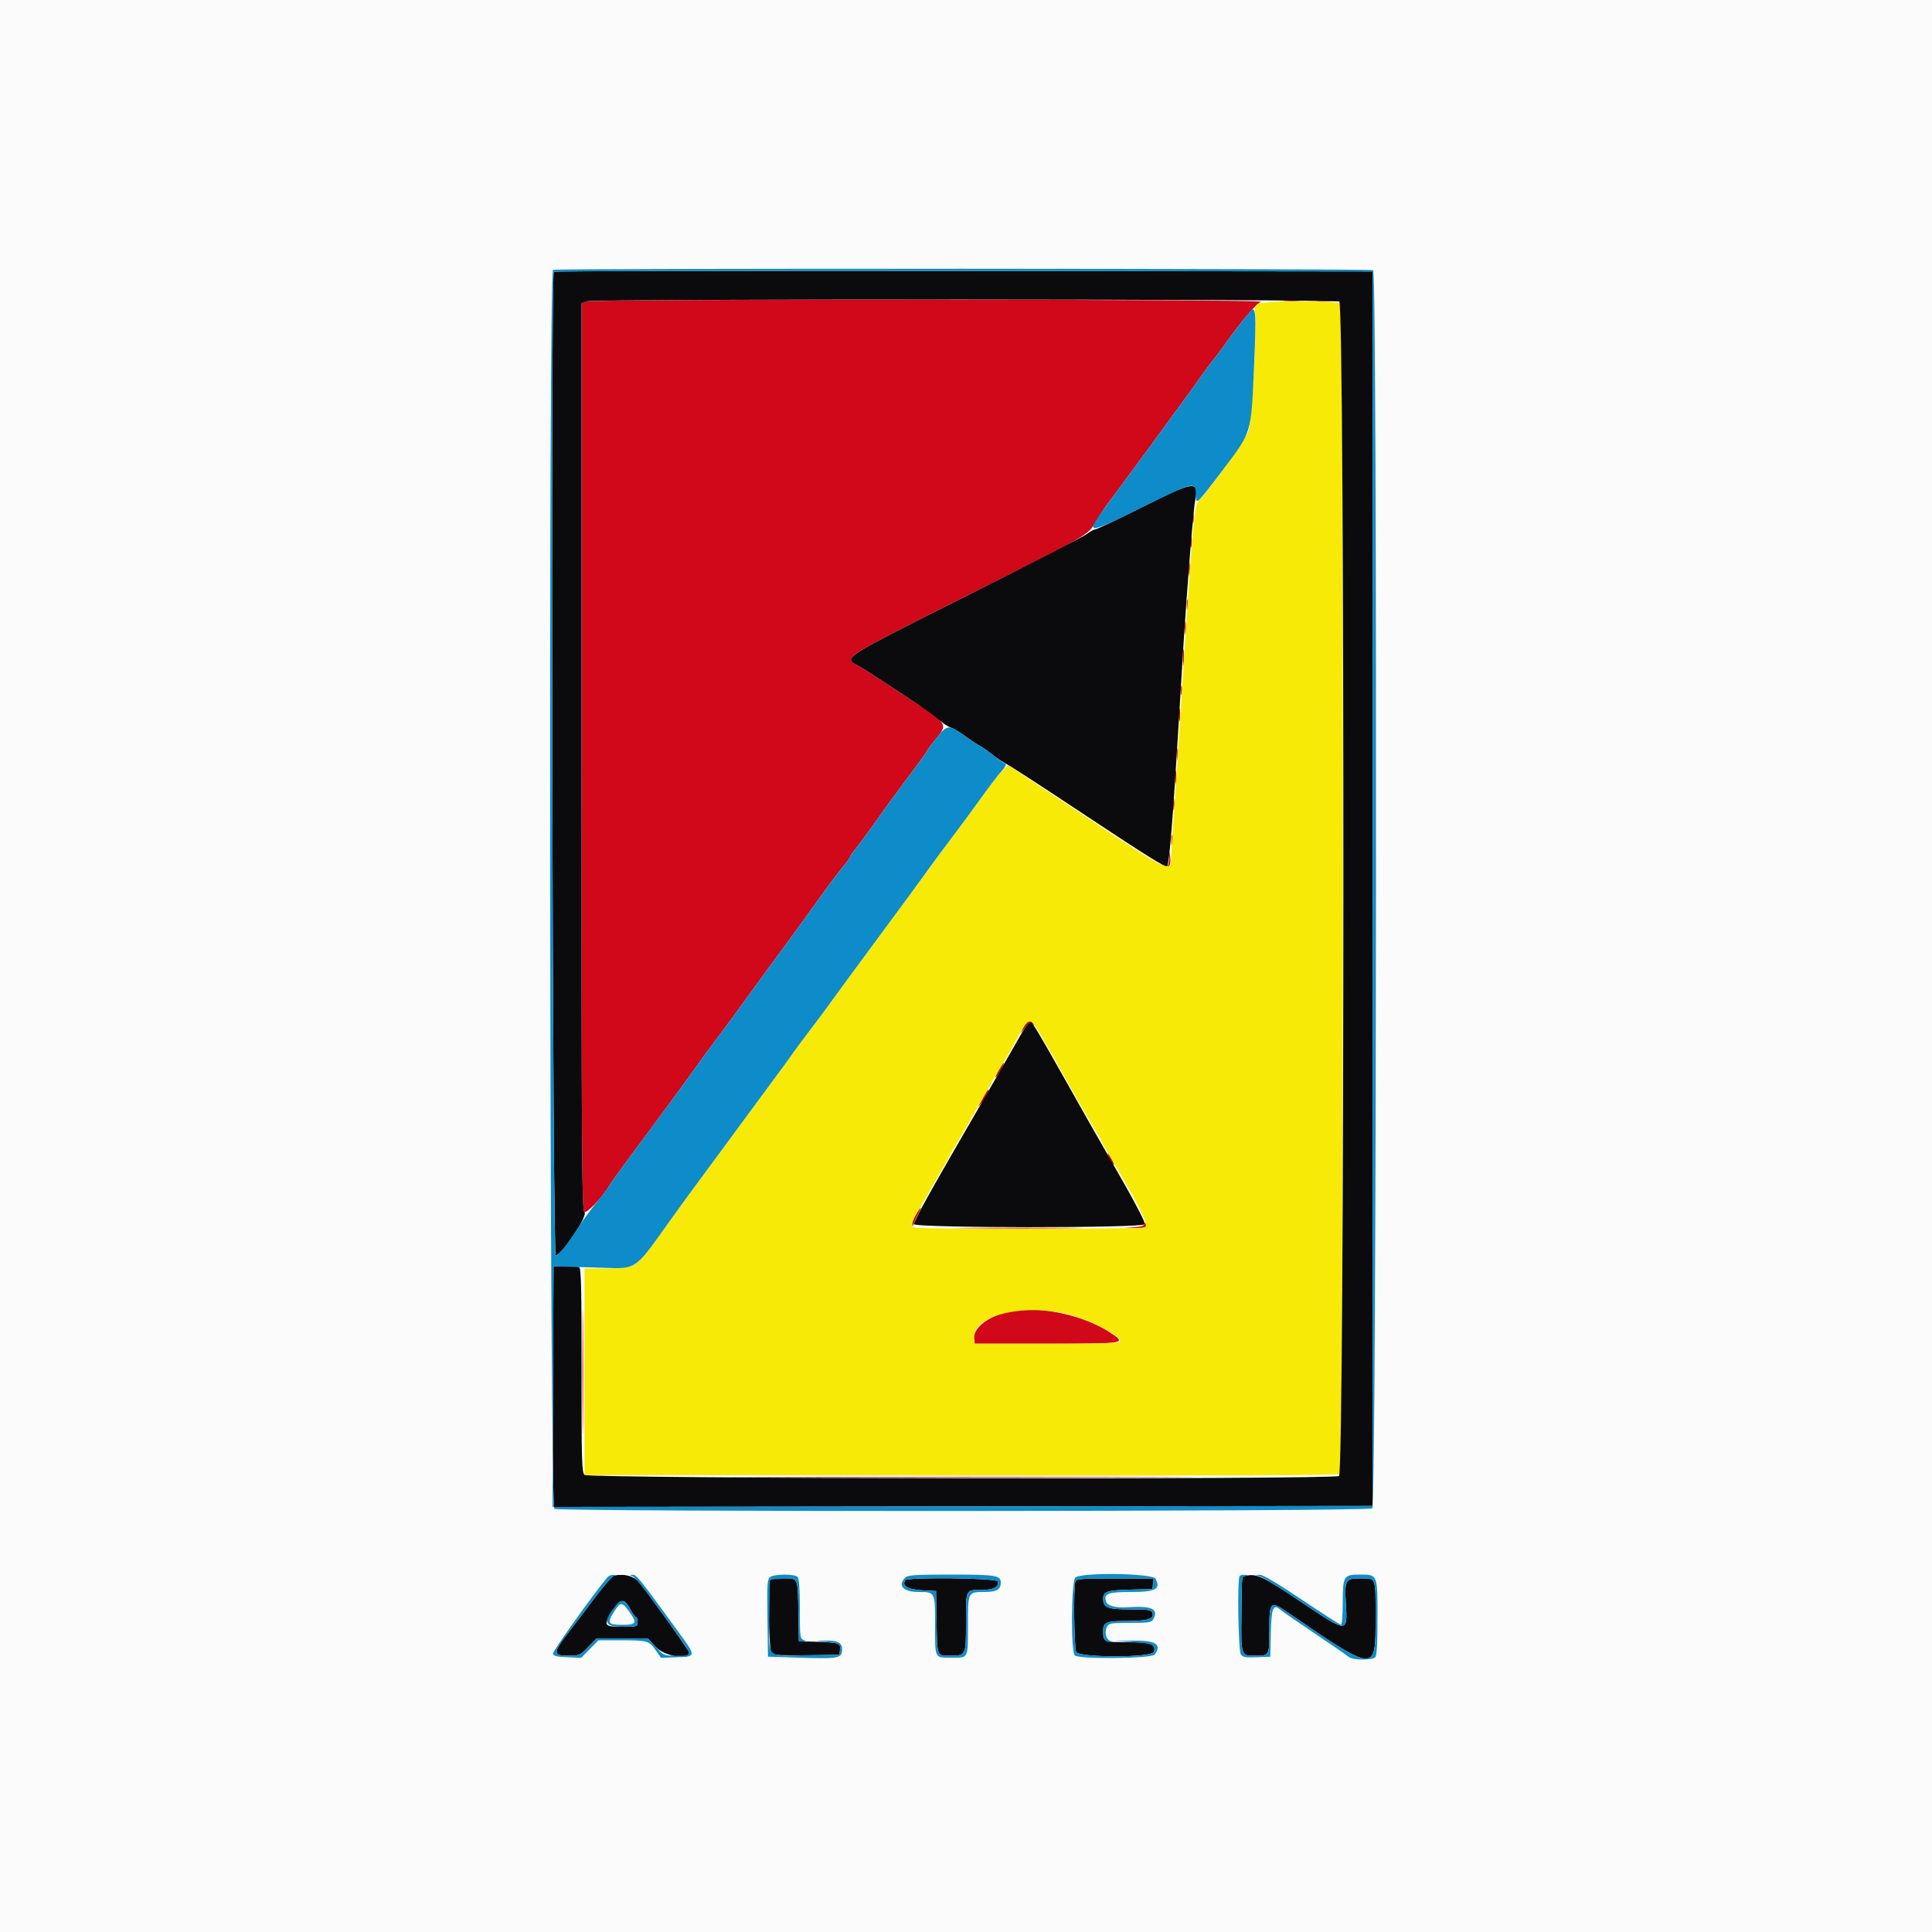
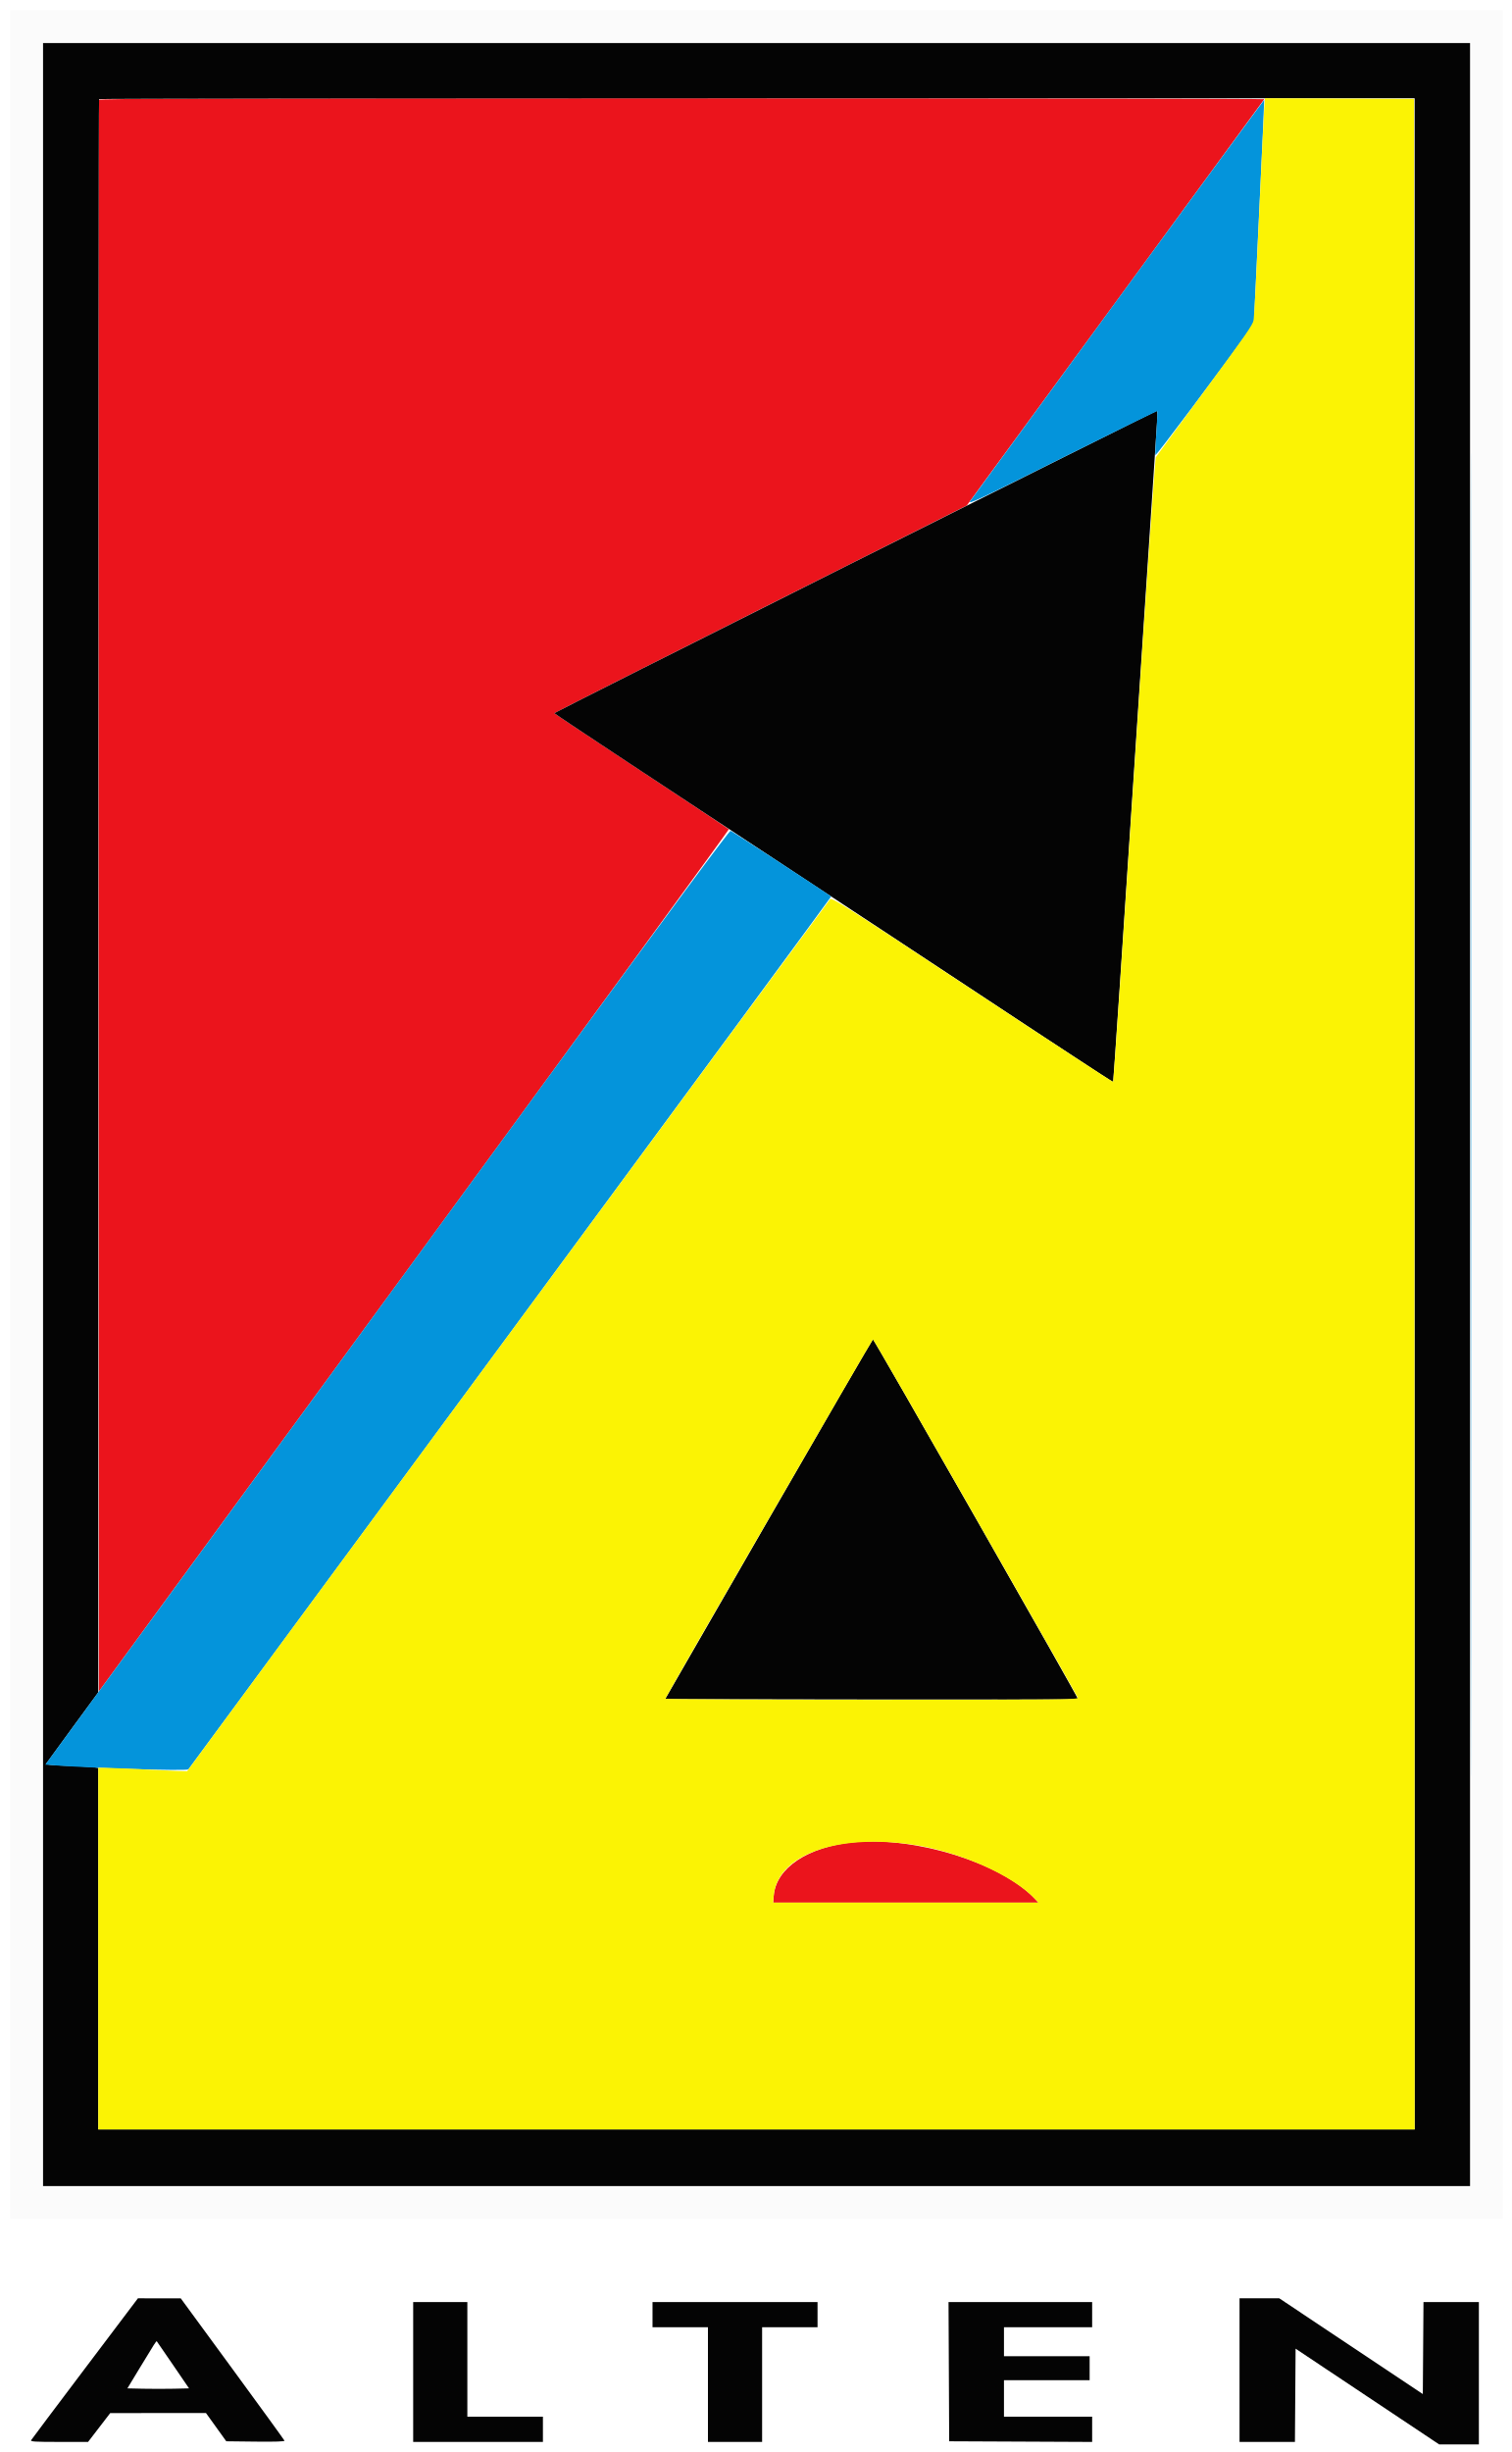
- <svg xmlns="http://www.w3.org/2000/svg" id="svg" version="1.1" width="400" height="400" viewBox="0, 0, 400,400">
+ <svg xmlns="http://www.w3.org/2000/svg" id="svg" version="1.1" width="400" height="648.667" viewBox="0, 0, 400,648.667">
  <g id="svgg">
-     <path id="path0" d="M121.300 62.411 L 120.400 62.774 120.400 156.744 C 120.400 239.256,120.472 250.742,120.991 250.941 C 121.614 251.180,124.610 248.004,126.162 245.459 C 126.623 244.703,128.980 241.432,131.400 238.190 C 137.138 230.503,141.275 224.868,144.000 221.030 C 145.210 219.326,147.010 216.873,148.000 215.579 C 148.990 214.286,151.015 211.556,152.501 209.514 C 153.986 207.471,156.596 203.882,158.301 201.538 C 160.005 199.194,162.300 196.063,163.400 194.581 C 164.500 193.098,166.210 190.755,167.200 189.373 C 171.729 183.052,173.043 181.275,174.470 179.544 C 175.312 178.524,176.000 177.558,176.000 177.397 C 176.000 177.237,176.495 176.511,177.100 175.785 C 177.705 175.058,179.100 173.185,180.200 171.621 C 182.039 169.006,185.367 164.431,187.198 162.000 C 190.363 157.797,192.000 155.533,192.000 155.355 C 192.000 155.240,192.810 154.152,193.800 152.936 C 196.288 149.882,196.335 149.950,188.120 144.566 C 185.524 142.865,182.339 140.772,181.042 139.917 C 179.745 139.061,178.170 138.095,177.542 137.770 C 174.521 136.208,174.391 136.291,200.100 123.391 C 226.262 110.264,225.143 110.911,227.013 107.806 C 227.747 106.587,228.730 105.096,229.196 104.495 C 229.662 103.893,230.528 102.728,231.121 101.906 C 231.715 101.085,232.976 99.375,233.925 98.106 C 236.459 94.717,240.067 89.803,241.118 88.307 C 241.623 87.588,243.243 85.371,244.718 83.380 C 246.193 81.390,248.018 78.870,248.773 77.780 C 249.529 76.691,250.609 75.237,251.173 74.548 C 251.738 73.860,253.010 72.160,254.000 70.770 C 257.152 66.345,259.874 63.139,261.048 62.469 C 262.007 61.921,122.655 61.864,121.300 62.411 M265.911 62.293 C 266.851 62.378,268.291 62.377,269.111 62.291 C 269.930 62.205,269.160 62.136,267.400 62.137 C 265.640 62.139,264.970 62.209,265.911 62.293 M272.691 62.289 C 273.401 62.377,274.661 62.379,275.491 62.292 C 276.321 62.205,275.740 62.133,274.200 62.131 C 272.660 62.129,271.981 62.200,272.691 62.289 M246.909 107.200 C 246.909 108.190,246.987 108.595,247.082 108.100 C 247.178 107.605,247.178 106.795,247.082 106.300 C 246.987 105.805,246.909 106.210,246.909 107.200 M246.514 112.200 C 246.517 113.300,246.595 113.703,246.687 113.095 C 246.779 112.486,246.777 111.586,246.682 111.095 C 246.587 110.603,246.511 111.100,246.514 112.200 M246.124 117.800 C 246.126 119.120,246.201 119.612,246.290 118.893 C 246.379 118.174,246.377 117.094,246.286 116.493 C 246.195 115.892,246.122 116.480,246.124 117.800 M245.709 125.200 C 245.709 126.190,245.787 126.595,245.882 126.100 C 245.978 125.605,245.978 124.795,245.882 124.300 C 245.787 123.805,245.709 124.210,245.709 125.200 M245.320 130.000 C 245.320 131.210,245.395 131.705,245.487 131.100 C 245.578 130.495,245.578 129.505,245.487 128.900 C 245.395 128.295,245.320 128.790,245.320 130.000 M244.931 136.200 C 244.933 137.740,245.005 138.321,245.092 137.491 C 245.179 136.661,245.177 135.401,245.089 134.691 C 245.000 133.981,244.929 134.660,244.931 136.200 M244.501 143.000 C 244.505 143.880,244.587 144.193,244.683 143.695 C 244.779 143.198,244.775 142.478,244.675 142.095 C 244.575 141.713,244.496 142.120,244.501 143.000 M244.120 148.000 C 244.120 149.210,244.195 149.705,244.287 149.100 C 244.378 148.495,244.378 147.505,244.287 146.900 C 244.195 146.295,244.120 146.790,244.120 148.000 M243.714 156.200 C 243.717 157.300,243.795 157.703,243.887 157.095 C 243.979 156.486,243.977 155.586,243.882 155.095 C 243.787 154.603,243.711 155.100,243.714 156.200 M243.324 161.000 C 243.326 162.320,243.401 162.812,243.490 162.093 C 243.579 161.374,243.577 160.294,243.486 159.693 C 243.395 159.092,243.322 159.680,243.324 161.000 M242.914 166.600 C 242.917 167.700,242.995 168.103,243.087 167.495 C 243.179 166.886,243.177 165.986,243.082 165.495 C 242.987 165.003,242.911 165.500,242.914 166.600 M242.509 174.000 C 242.509 174.990,242.587 175.395,242.682 174.900 C 242.778 174.405,242.778 173.595,242.682 173.100 C 242.587 172.605,242.509 173.010,242.509 174.000 M242.064 177.633 C 241.985 179.406,241.728 179.684,240.647 179.164 C 239.821 178.766,239.819 178.771,240.582 179.382 C 241.686 180.266,242.516 179.381,242.294 177.556 L 242.128 176.200 242.064 177.633 M212.892 211.468 C 212.612 211.580,212.108 212.241,211.772 212.936 C 211.234 214.050,211.233 214.105,211.767 213.400 C 213.156 211.566,213.224 211.524,213.935 212.080 C 214.530 212.545,214.542 212.526,214.051 211.900 C 213.749 211.515,213.479 211.214,213.451 211.232 C 213.423 211.249,213.171 211.355,212.892 211.468 M206.823 221.450 C 206.353 222.248,206.033 222.966,206.113 223.046 C 206.192 223.126,206.661 222.473,207.154 221.596 C 208.275 219.602,207.988 219.477,206.823 221.450 M203.952 226.500 C 203.690 226.995,203.215 227.850,202.896 228.400 C 202.339 229.359,202.343 229.367,202.988 228.600 C 203.786 227.652,204.905 225.600,204.624 225.600 C 204.516 225.600,204.214 226.005,203.952 226.500 M229.800 240.000 C 230.141 240.660,230.511 241.200,230.621 241.200 C 230.731 241.200,230.541 240.660,230.200 240.000 C 229.859 239.340,229.489 238.800,229.379 238.800 C 229.269 238.800,229.459 239.340,229.800 240.000 M189.640 251.423 C 189.178 252.205,188.818 253.150,188.840 253.523 C 188.871 254.059,188.934 254.034,189.141 253.400 C 189.285 252.960,189.722 252.015,190.112 251.300 C 191.070 249.543,190.691 249.641,189.640 251.423 M237.094 253.299 C 236.915 253.765,236.225 254.000,234.721 254.104 L 232.600 254.252 234.600 254.320 C 236.776 254.394,237.797 253.991,237.522 253.166 C 237.394 252.782,237.279 252.817,237.094 253.299 M200.100 254.300 C 205.985 254.362,215.615 254.362,221.500 254.300 C 227.385 254.237,222.570 254.186,210.800 254.186 C 199.030 254.186,194.215 254.237,200.100 254.300 M120.586 284.000 C 120.586 295.550,120.637 300.275,120.700 294.500 C 120.762 288.725,120.762 279.275,120.700 273.500 C 120.637 267.725,120.586 272.450,120.586 284.000 M207.766 271.795 C 203.972 272.993,201.453 275.211,201.679 277.156 L 201.800 278.200 216.767 278.200 C 233.283 278.200,233.324 278.193,229.850 275.885 C 223.884 271.924,213.467 269.995,207.766 271.795 M160.300 305.900 C 181.695 305.957,216.705 305.957,238.100 305.900 C 259.495 305.843,241.990 305.796,199.200 305.796 C 156.410 305.796,138.905 305.843,160.300 305.900 " stroke="none" fill="#d1081a" fill-rule="evenodd" />
-     <path id="path1" d="M260.254 63.003 C 259.841 63.416,259.722 64.044,259.878 65.001 C 260.282 67.493,259.168 87.231,258.512 89.200 C 257.984 90.785,249.427 102.765,248.346 103.433 C 247.272 104.097,246.996 107.126,244.604 144.600 C 244.073 152.921,243.442 162.486,242.552 175.685 C 242.182 181.178,244.731 182.268,220.651 166.323 L 208.701 158.411 207.739 159.306 C 207.209 159.797,205.936 161.370,204.910 162.800 C 203.884 164.230,200.772 168.460,197.994 172.200 C 195.217 175.940,192.057 180.220,190.972 181.711 C 188.655 184.895,188.321 185.349,184.431 190.600 C 182.801 192.800,180.677 195.680,179.711 197.000 C 178.744 198.320,176.623 201.200,174.997 203.400 C 173.370 205.600,171.626 207.988,171.120 208.707 C 170.614 209.426,169.067 211.496,167.683 213.307 C 166.298 215.118,164.729 217.230,164.195 218.000 C 163.262 219.346,162.532 220.343,156.090 229.061 C 154.489 231.228,151.195 235.700,148.769 239.000 C 146.343 242.300,144.018 245.450,143.602 246.000 C 143.185 246.550,142.390 247.630,141.834 248.400 C 139.323 251.878,138.747 252.679,137.901 253.867 C 131.607 262.715,131.769 262.600,125.600 262.600 L 121.000 262.600 121.000 284.000 L 121.000 305.400 198.958 305.501 C 256.248 305.575,277.059 305.483,277.458 305.152 C 278.213 304.525,278.275 63.635,277.520 62.880 C 276.740 62.100,261.045 62.212,260.254 63.003 M215.821 214.885 C 216.892 216.708,218.111 218.830,218.530 219.600 C 220.618 223.439,225.097 231.283,226.461 233.490 C 227.308 234.860,228.000 236.072,228.000 236.184 C 228.000 236.296,228.512 237.246,229.138 238.294 C 235.997 249.785,237.977 253.770,237.011 254.140 C 236.200 254.452,190.260 254.475,189.451 254.164 C 188.472 253.789,188.644 253.068,190.400 250.200 C 191.280 248.762,192.000 247.514,192.000 247.426 C 192.000 247.337,193.080 245.436,194.400 243.200 C 195.720 240.964,196.800 239.056,196.800 238.959 C 196.800 238.863,197.221 238.113,197.736 237.292 C 198.251 236.471,199.126 234.990,199.680 234.000 C 200.233 233.010,201.730 230.400,203.005 228.200 C 204.280 226.000,205.771 223.390,206.319 222.400 C 206.866 221.410,207.619 220.150,207.992 219.600 C 208.365 219.050,209.444 217.160,210.390 215.400 C 213.139 210.285,213.121 210.287,215.821 214.885 M219.693 271.792 C 224.572 272.726,232.296 276.511,231.879 277.764 C 231.777 278.068,227.202 278.200,216.767 278.200 L 201.800 278.200 201.679 277.156 C 201.170 272.768,210.411 270.016,219.693 271.792 " stroke="none" fill="#f8ea07" fill-rule="evenodd" />
-     <path id="path2" d="M114.668 56.266 C 113.978 56.956,114.375 260.063,115.067 259.929 C 116.479 259.655,121.832 251.565,121.004 250.956 C 120.468 250.562,120.400 239.888,120.400 156.646 L 120.400 62.780 121.452 62.380 C 122.862 61.844,276.280 61.908,277.284 62.445 C 278.452 63.070,278.395 304.960,277.226 305.586 C 275.779 306.360,121.799 306.142,121.022 305.365 C 120.457 304.800,120.389 302.395,120.407 283.688 C 120.423 266.948,120.323 262.590,119.914 262.368 C 119.631 262.215,118.320 262.114,117.000 262.145 L 114.600 262.200 114.497 287.101 L 114.394 312.002 199.297 311.901 L 284.200 311.800 284.200 184.000 L 284.200 56.200 199.568 56.099 C 153.020 56.044,114.815 56.119,114.668 56.266 M236.400 105.027 C 231.450 107.516,227.147 109.563,226.838 109.576 C 226.529 109.589,225.710 110.031,225.020 110.558 C 224.329 111.085,213.107 116.863,200.082 123.399 C 174.393 136.290,174.522 136.208,177.542 137.770 C 178.170 138.095,179.745 139.061,181.042 139.917 C 182.339 140.772,185.543 142.877,188.163 144.595 C 190.783 146.312,193.573 148.296,194.363 149.005 C 195.153 149.714,196.247 150.433,196.794 150.604 C 197.341 150.774,198.691 151.579,199.794 152.392 C 200.897 153.205,202.250 154.103,202.800 154.388 C 203.350 154.673,204.520 155.485,205.400 156.194 C 206.280 156.902,207.630 157.802,208.400 158.194 C 209.170 158.585,215.380 162.607,222.200 167.131 C 238.003 177.614,241.291 179.671,241.650 179.300 C 242.091 178.845,242.834 169.661,244.019 150.000 C 244.976 134.129,245.202 130.544,245.598 125.000 C 246.328 114.762,247.164 105.059,247.433 103.705 C 248.291 99.375,247.441 99.477,236.400 105.027 M212.979 211.906 C 212.556 212.201,211.607 213.689,210.030 216.528 C 209.564 217.369,207.807 220.429,206.126 223.328 C 197.442 238.310,195.622 241.473,192.544 246.936 C 190.705 250.202,189.200 253.127,189.200 253.436 C 189.200 254.264,236.716 254.284,237.034 253.457 C 237.148 253.158,235.194 249.333,232.690 244.957 C 226.702 234.492,224.438 230.502,218.421 219.813 C 215.531 214.680,213.679 211.594,213.495 211.606 C 213.443 211.609,213.210 211.744,212.979 211.906 M127.107 326.254 C 126.726 326.365,125.111 328.198,123.518 330.328 C 121.926 332.458,119.403 335.772,117.911 337.694 C 114.420 342.194,114.385 342.800,117.615 342.800 C 119.951 342.800,120.087 342.741,121.779 341.000 L 123.529 339.200 128.828 339.200 L 134.127 339.200 135.780 341.000 C 137.493 342.866,142.828 343.856,142.787 342.300 C 142.775 341.869,135.425 331.538,132.356 327.640 C 131.305 326.304,129.012 325.699,127.107 326.254 M257.900 326.276 C 257.036 326.502,257.126 325.690,257.020 334.200 C 256.915 342.686,256.949 342.800,259.581 342.800 C 262.876 342.800,262.800 342.922,262.800 337.606 C 262.800 331.564,262.983 331.369,266.447 333.734 C 285.061 346.445,284.800 346.430,284.800 334.829 C 284.800 326.292,285.016 326.800,281.381 326.800 C 278.606 326.800,278.358 327.248,278.632 331.772 C 279.020 338.173,279.088 338.173,269.559 331.783 C 261.465 326.355,260.086 325.704,257.900 326.276 M159.467 327.067 C 158.901 327.632,159.168 341.875,159.753 342.361 C 160.133 342.676,162.416 342.785,167.053 342.710 L 173.800 342.600 173.925 341.514 C 174.078 340.192,173.602 340.042,168.800 339.900 L 165.400 339.800 165.303 334.200 C 165.168 326.433,165.319 326.800,162.259 326.800 C 160.870 326.800,159.613 326.920,159.467 327.067 M187.422 327.164 C 186.636 328.437,187.986 329.126,191.600 329.296 L 193.800 329.400 193.897 335.200 C 194.030 343.125,193.909 342.800,196.728 342.800 C 199.976 342.800,200.000 342.751,200.000 336.153 C 200.000 328.932,199.884 329.200,203.014 329.200 C 205.674 329.200,206.978 328.530,206.540 327.388 C 206.279 326.707,187.839 326.490,187.422 327.164 M222.643 327.433 C 222.225 328.523,222.373 341.203,222.814 342.026 C 223.470 343.252,238.597 343.220,238.918 341.993 C 239.338 340.384,238.277 340.000,233.414 340.000 C 228.506 340.000,228.400 339.950,228.400 337.647 C 228.400 335.852,229.015 335.600,233.404 335.600 C 237.717 335.600,239.064 335.155,238.579 333.889 C 238.351 333.296,237.714 333.200,233.986 333.200 C 229.300 333.200,228.400 332.849,228.400 331.020 C 228.400 329.510,229.215 329.233,234.024 329.114 L 238.600 329.000 238.727 327.900 L 238.853 326.800 230.869 326.800 C 223.958 326.800,222.853 326.885,222.643 327.433 M130.613 333.372 C 131.036 334.158,131.521 334.800,131.691 334.800 C 131.861 334.800,132.000 335.250,132.000 335.800 C 132.000 336.783,131.947 336.800,128.800 336.800 C 125.162 336.800,124.961 336.563,126.466 334.047 C 128.406 330.805,129.164 330.682,130.613 333.372 " stroke="none" fill="#0b0b0d" fill-rule="evenodd" />
-     <path id="path3" d="M0.000 200.000 L 0.000 400.000 200.000 400.000 L 400.000 400.000 400.000 200.000 L 400.000 0.000 200.000 0.000 L 0.000 0.000 0.000 200.000 M284.302 55.931 C 285.197 56.499,285.020 311.639,284.125 312.300 C 283.235 312.957,115.999 313.042,114.774 312.386 C 113.796 311.863,113.523 56.259,114.500 55.865 C 115.343 55.525,283.766 55.591,284.302 55.931 M269.744 331.331 C 273.894 334.119,277.449 336.400,277.644 336.400 C 277.840 336.400,278.000 334.343,278.000 331.829 C 278.000 326.288,278.178 326.000,281.600 326.000 C 285.234 326.000,285.200 325.915,285.200 334.949 C 285.200 340.397,285.060 342.780,284.720 343.120 C 284.047 343.793,280.013 343.733,279.231 343.039 C 278.884 342.731,275.720 340.549,272.200 338.189 C 268.680 335.830,265.492 333.631,265.115 333.302 C 263.601 331.979,263.232 332.861,263.112 338.083 L 263.000 343.000 260.123 343.117 C 256.280 343.273,256.357 343.469,256.491 333.910 L 256.600 326.200 258.000 325.989 C 260.744 325.576,262.089 326.188,269.744 331.331 M134.794 330.116 C 145.073 344.138,144.587 342.958,140.137 343.116 L 136.874 343.231 135.737 341.640 C 134.338 339.682,134.089 339.612,128.456 339.605 L 123.912 339.600 122.121 341.417 L 120.330 343.234 117.469 343.117 C 115.221 343.025,114.582 342.862,114.486 342.358 C 114.394 341.874,122.906 329.947,125.792 326.515 C 126.040 326.220,127.297 326.031,129.000 326.031 L 131.800 326.032 134.794 330.116 M165.120 326.480 C 165.452 326.812,165.600 328.856,165.600 333.090 C 165.600 340.238,165.492 340.077,170.055 339.711 C 173.410 339.442,174.495 339.954,174.323 341.727 C 174.165 343.358,173.486 343.467,165.200 343.200 L 159.000 343.000 158.891 335.001 C 158.794 327.833,158.854 326.950,159.468 326.501 C 160.341 325.862,164.487 325.847,165.120 326.480 M206.571 326.629 C 208.186 328.243,206.950 329.600,203.866 329.600 C 200.398 329.600,200.400 329.596,200.400 336.247 C 200.400 343.556,200.574 343.200,197.000 343.200 C 193.426 343.200,193.600 343.556,193.600 336.247 C 193.600 329.614,193.593 329.600,190.200 329.600 C 187.691 329.600,186.800 329.167,186.800 327.949 C 186.800 326.140,187.533 326.000,197.000 326.000 C 204.597 326.000,206.037 326.095,206.571 326.629 M239.227 326.851 C 240.380 329.005,239.304 329.600,234.258 329.600 C 229.378 329.600,228.473 329.938,228.989 331.567 C 229.277 332.472,230.972 332.928,233.441 332.764 C 238.431 332.432,239.921 333.105,238.808 335.185 C 238.410 335.929,237.989 336.000,234.000 336.000 C 229.451 336.000,228.785 336.266,228.806 338.074 C 228.823 339.497,229.445 339.693,233.749 339.630 C 239.221 339.550,240.691 340.355,239.084 342.553 C 238.466 343.398,223.524 343.567,222.528 342.740 C 221.684 342.040,221.775 327.482,222.629 326.629 C 223.747 325.510,238.616 325.709,239.227 326.851 M127.070 333.790 C 125.646 336.044,125.883 336.400,128.800 336.400 C 131.751 336.400,131.966 336.040,130.356 333.799 C 128.753 331.566,128.476 331.565,127.070 333.790 " stroke="none" fill="#fbfbfb" fill-rule="evenodd" />
-     <path id="path4" d="M114.500 55.865 C 113.523 56.259,113.796 311.863,114.774 312.386 C 115.999 313.042,283.235 312.957,284.125 312.300 C 285.020 311.639,285.197 56.499,284.302 55.931 C 283.766 55.591,115.343 55.525,114.500 55.865 M284.200 184.000 L 284.200 311.800 199.297 311.901 L 114.394 312.002 114.497 287.101 L 114.600 262.200 117.400 262.257 C 118.940 262.289,122.450 262.396,125.200 262.495 C 131.660 262.729,131.537 262.813,137.901 253.867 C 138.747 252.679,139.323 251.878,141.834 248.400 C 142.390 247.630,143.185 246.550,143.602 246.000 C 144.018 245.450,146.343 242.300,148.769 239.000 C 151.195 235.700,154.489 231.228,156.090 229.061 C 162.532 220.343,163.262 219.346,164.195 218.000 C 164.729 217.230,166.298 215.118,167.683 213.307 C 169.067 211.496,170.614 209.426,171.120 208.707 C 171.626 207.988,173.370 205.600,174.997 203.400 C 176.623 201.200,178.744 198.320,179.711 197.000 C 180.677 195.680,182.801 192.800,184.431 190.600 C 188.433 185.197,188.575 185.004,191.975 180.309 C 193.611 178.049,196.048 174.760,197.390 173.000 C 198.732 171.240,201.249 167.820,202.984 165.400 C 204.718 162.980,206.691 160.392,207.368 159.649 C 208.150 158.792,208.424 158.233,208.118 158.122 C 207.853 158.025,206.773 157.264,205.718 156.431 C 204.663 155.597,203.350 154.681,202.800 154.393 C 202.250 154.106,200.874 153.188,199.741 152.353 C 196.488 149.955,196.117 149.982,193.900 152.777 C 192.855 154.094,192.000 155.260,192.000 155.368 C 192.000 155.535,190.316 157.861,187.198 162.000 C 185.367 164.431,182.039 169.006,180.200 171.621 C 179.100 173.185,177.705 175.058,177.100 175.785 C 176.495 176.511,176.000 177.237,176.000 177.397 C 176.000 177.558,175.312 178.524,174.470 179.544 C 173.043 181.275,171.729 183.052,167.200 189.373 C 166.210 190.755,164.500 193.098,163.400 194.581 C 162.300 196.063,160.005 199.194,158.301 201.538 C 156.596 203.882,153.986 207.471,152.501 209.514 C 151.015 211.556,148.990 214.286,148.000 215.579 C 147.010 216.873,145.210 219.326,144.000 221.030 C 141.299 224.834,137.192 230.430,131.400 238.193 C 128.980 241.437,126.653 244.656,126.230 245.346 C 125.806 246.036,124.546 247.709,123.430 249.065 C 122.313 250.421,120.720 252.581,119.888 253.865 C 117.314 257.841,115.761 259.795,115.067 259.929 C 114.375 260.063,113.978 56.956,114.668 56.266 C 114.815 56.119,153.020 56.044,199.568 56.099 L 284.200 56.200 284.200 184.000 M258.850 64.467 C 257.208 66.438,255.557 68.585,254.000 70.770 C 253.010 72.160,251.738 73.860,251.173 74.548 C 250.609 75.237,249.529 76.691,248.773 77.780 C 248.018 78.870,246.193 81.390,244.718 83.380 C 243.243 85.371,241.623 87.588,241.118 88.307 C 240.067 89.803,236.459 94.717,233.925 98.106 C 232.976 99.375,231.750 101.033,231.200 101.792 C 230.650 102.551,229.632 103.944,228.938 104.886 C 224.589 110.795,224.755 110.797,236.523 105.000 C 247.626 99.530,247.600 99.535,247.600 102.882 C 247.600 104.587,247.978 104.204,253.366 97.043 C 259.186 89.306,259.009 89.899,259.632 76.091 C 260.142 64.781,260.025 63.055,258.850 64.467 M125.792 326.515 C 122.906 329.947,114.394 341.874,114.486 342.358 C 114.582 342.862,115.221 343.025,117.469 343.117 L 120.330 343.234 122.121 341.417 L 123.912 339.600 128.456 339.605 C 134.089 339.612,134.338 339.682,135.737 341.640 L 136.874 343.231 140.137 343.116 C 144.159 342.973,144.160 342.957,140.474 337.892 C 132.388 326.781,131.789 326.033,131.000 326.044 C 130.290 326.055,130.279 326.088,130.904 326.335 C 131.623 326.619,133.490 329.011,139.438 337.267 C 143.508 342.916,143.494 342.800,140.116 342.800 C 137.447 342.800,137.423 342.790,135.780 341.000 L 134.127 339.200 128.828 339.200 L 123.529 339.200 121.779 341.000 C 120.087 342.741,119.951 342.800,117.615 342.800 C 114.385 342.800,114.420 342.194,117.911 337.694 C 119.403 335.772,121.926 332.458,123.518 330.328 C 125.111 328.198,126.726 326.374,127.107 326.274 C 127.677 326.125,127.658 326.087,127.000 326.062 C 126.560 326.044,126.017 326.249,125.792 326.515 M159.468 326.501 C 158.854 326.950,158.794 327.833,158.891 335.001 L 159.000 343.000 165.200 343.200 C 173.366 343.463,174.161 343.343,174.334 341.820 C 174.521 340.179,173.549 339.584,170.824 339.670 C 168.732 339.736,168.707 339.748,170.400 339.875 C 173.658 340.121,174.064 340.310,173.925 341.514 L 173.800 342.600 166.957 342.709 C 158.430 342.845,159.153 343.634,159.291 334.348 L 159.400 327.000 162.088 326.882 C 165.343 326.739,165.166 326.337,165.303 334.200 L 165.400 339.800 166.400 339.896 C 167.385 339.991,167.387 339.986,166.500 339.609 C 165.622 339.235,165.600 339.073,165.600 333.093 C 165.600 328.856,165.452 326.812,165.120 326.480 C 164.487 325.847,160.341 325.862,159.468 326.501 M187.429 326.629 C 185.771 328.286,186.997 329.600,190.200 329.600 C 193.593 329.600,193.600 329.614,193.600 336.247 C 193.600 343.556,193.426 343.200,197.000 343.200 C 200.574 343.200,200.400 343.556,200.400 336.247 C 200.400 329.596,200.398 329.600,203.866 329.600 C 206.350 329.600,207.200 329.104,207.200 327.655 C 207.200 326.172,206.139 326.000,197.000 326.000 C 189.403 326.000,187.963 326.095,187.429 326.629 M222.629 326.629 C 221.775 327.482,221.684 342.040,222.528 342.740 C 223.524 343.567,238.466 343.398,239.084 342.553 C 240.641 340.424,239.243 339.577,234.326 339.671 L 230.600 339.743 234.516 339.971 C 238.590 340.209,239.297 340.543,238.904 342.044 C 238.595 343.226,223.447 343.209,222.814 342.026 C 222.373 341.203,222.225 328.523,222.643 327.433 C 222.853 326.885,223.958 326.800,230.869 326.800 L 238.853 326.800 238.727 327.900 L 238.600 329.000 234.024 329.114 C 229.215 329.233,228.400 329.510,228.400 331.020 C 228.400 332.849,229.300 333.200,233.986 333.200 C 237.714 333.200,238.351 333.296,238.579 333.889 C 239.064 335.155,237.717 335.600,233.404 335.600 C 229.015 335.600,228.400 335.852,228.400 337.647 C 228.400 339.314,228.802 340.005,229.743 339.954 C 230.419 339.917,230.452 339.868,229.900 339.724 C 228.998 339.489,228.605 337.912,229.180 336.837 C 229.593 336.066,229.973 336.000,234.000 336.000 C 237.989 336.000,238.410 335.929,238.808 335.185 C 239.921 333.105,238.431 332.432,233.441 332.764 C 230.972 332.928,229.277 332.472,228.989 331.567 C 228.473 329.938,229.378 329.600,234.258 329.600 C 239.304 329.600,240.380 329.005,239.227 326.851 C 238.616 325.709,223.747 325.510,222.629 326.629 M256.667 326.267 C 256.141 326.792,256.365 341.799,256.910 342.544 C 257.326 343.114,257.927 343.219,260.210 343.120 L 263.000 343.000 263.112 338.083 C 263.232 332.861,263.601 331.979,265.115 333.302 C 265.492 333.631,268.680 335.830,272.200 338.189 C 275.720 340.549,278.884 342.731,279.231 343.039 C 280.013 343.733,284.047 343.793,284.720 343.120 C 285.060 342.780,285.200 340.397,285.200 334.949 C 285.200 325.915,285.234 326.000,281.600 326.000 C 278.178 326.000,278.000 326.288,278.000 331.829 C 278.000 334.343,277.841 336.400,277.647 336.400 C 277.453 336.400,273.808 334.061,269.547 331.202 C 264.494 327.812,261.452 326.016,260.800 326.037 C 259.817 326.068,259.819 326.074,260.920 326.405 C 261.537 326.590,265.416 329.005,269.541 331.771 C 279.090 338.174,279.020 338.174,278.632 331.772 C 278.358 327.248,278.606 326.800,281.381 326.800 C 285.016 326.800,284.800 326.292,284.800 334.829 C 284.800 346.430,285.061 346.445,266.447 333.734 C 262.983 331.369,262.800 331.564,262.800 337.606 C 262.800 342.922,262.876 342.800,259.581 342.800 C 256.949 342.800,256.915 342.686,257.020 334.200 C 257.126 325.690,257.036 326.502,257.900 326.276 C 258.467 326.127,258.442 326.084,257.767 326.046 C 257.308 326.021,256.813 326.120,256.667 326.267 M206.540 327.388 C 206.978 328.530,205.674 329.200,203.014 329.200 C 199.884 329.200,200.000 328.932,200.000 336.153 C 200.000 342.751,199.976 342.800,196.728 342.800 C 193.909 342.800,194.030 343.125,193.897 335.200 L 193.800 329.400 191.600 329.296 C 187.986 329.126,186.636 328.437,187.422 327.164 C 187.839 326.490,206.279 326.707,206.540 327.388 M127.916 331.913 C 124.713 335.679,124.916 336.800,128.800 336.800 C 131.947 336.800,132.000 336.783,132.000 335.800 C 132.000 335.250,131.861 334.800,131.691 334.800 C 131.521 334.800,131.036 334.158,130.613 333.372 C 129.609 331.507,128.686 331.008,127.916 331.913 M130.356 333.799 C 131.966 336.040,131.751 336.400,128.800 336.400 C 125.883 336.400,125.646 336.044,127.070 333.790 C 128.476 331.565,128.753 331.566,130.356 333.799 " stroke="none" fill="#0d8cc9" fill-rule="evenodd" />
+     <path id="path0" d="M26.154 26.417 C 26.067 26.646,26.035 121.476,26.081 237.151 L 26.167 447.469 109.580 333.530 C 155.457 270.864,192.931 219.496,192.855 219.379 C 192.779 219.262,182.361 212.342,169.703 204.000 C 157.046 195.658,146.688 188.758,146.686 188.667 C 146.685 188.575,171.242 176.176,201.258 161.114 L 255.833 133.729 295.103 80.114 C 316.702 50.626,334.448 26.387,334.540 26.250 C 334.631 26.112,265.317 26.000,180.509 26.000 C 57.458 26.000,26.280 26.084,26.154 26.417 M225.979 487.357 C 213.840 488.498,205.344 494.164,204.734 501.525 L 204.584 503.333 239.683 503.333 L 274.783 503.333 273.975 502.461 C 265.170 492.954,242.460 485.807,225.979 487.357 " stroke="none" fill="#eb141c" fill-rule="evenodd" />
+     <path id="path1" d="M11.333 294.833 L 11.333 578.333 200.167 578.333 L 389.000 578.333 389.000 294.833 L 389.000 11.333 200.167 11.333 L 11.333 11.333 11.333 294.833 M374.333 294.667 L 374.333 563.333 200.167 563.333 L 26.000 563.333 26.000 515.515 L 26.000 467.697 24.917 467.527 C 24.321 467.433,21.172 467.261,17.919 467.143 C 13.613 466.987,12.069 466.825,12.240 466.548 C 12.370 466.338,15.519 462.016,19.238 456.943 L 26.000 447.720 26.000 237.082 C 26.000 121.231,26.100 26.344,26.222 26.222 C 26.344 26.100,104.719 26.000,200.389 26.000 L 374.333 26.000 374.333 294.667 M226.253 148.590 C 182.483 170.540,146.676 188.575,146.681 188.667 C 146.685 188.758,157.039 195.658,169.690 204.000 C 182.340 212.342,196.472 221.665,201.095 224.718 C 277.007 274.860,294.444 286.334,294.556 286.222 C 294.629 286.149,297.227 247.407,300.330 200.128 C 303.433 152.849,306.071 112.929,306.192 111.417 C 306.313 109.904,306.282 108.670,306.123 108.673 C 305.964 108.677,270.022 126.639,226.253 148.590 M203.396 401.917 L 176.001 449.500 230.555 449.584 C 260.560 449.631,285.180 449.598,285.267 449.511 C 285.455 449.322,231.293 354.333,230.997 354.333 C 230.884 354.333,218.464 375.746,203.396 401.917 M22.500 626.547 C 14.800 636.745,8.380 645.294,8.233 645.544 C 8.011 645.924,9.243 646.000,15.635 646.000 L 23.304 646.000 26.235 642.186 L 29.167 638.371 41.833 638.363 L 54.500 638.355 57.189 642.094 L 59.878 645.833 67.635 645.923 C 72.788 645.982,75.355 645.899,75.280 645.673 C 75.218 645.487,69.017 636.939,61.500 626.678 L 47.833 608.023 42.167 608.015 L 36.500 608.006 22.500 626.547 M328.000 627.000 L 328.000 646.000 335.329 646.000 L 342.659 646.000 342.746 633.667 L 342.833 621.334 361.833 634.000 L 380.833 646.666 386.083 646.667 L 391.333 646.667 391.333 627.833 L 391.333 609.000 384.004 609.000 L 376.675 609.000 376.587 621.167 L 376.500 633.333 357.500 620.667 L 338.500 608.000 333.250 608.000 L 328.000 608.000 328.000 627.000 M109.333 627.500 L 109.333 646.000 126.500 646.000 L 143.667 646.000 143.667 642.667 L 143.667 639.333 133.667 639.333 L 123.667 639.333 123.667 624.167 L 123.667 609.000 116.500 609.000 L 109.333 609.000 109.333 627.500 M172.667 612.333 L 172.667 615.667 180.000 615.667 L 187.333 615.667 187.333 630.833 L 187.333 646.000 194.500 646.000 L 201.667 646.000 201.667 630.833 L 201.667 615.667 209.000 615.667 L 216.333 615.667 216.333 612.333 L 216.333 609.000 194.500 609.000 L 172.667 609.000 172.667 612.333 M251.081 627.417 L 251.167 645.833 270.083 645.919 L 289.000 646.006 289.000 642.669 L 289.000 639.333 277.333 639.333 L 265.667 639.333 265.667 634.500 L 265.667 629.667 277.000 629.667 L 288.333 629.667 288.333 626.500 L 288.333 623.333 277.000 623.333 L 265.667 623.333 265.667 619.500 L 265.667 615.667 277.333 615.667 L 289.000 615.667 289.000 612.333 L 289.000 609.000 269.997 609.000 L 250.994 609.000 251.081 627.417 M45.810 625.667 L 50.018 631.833 46.028 631.927 C 43.834 631.978,40.165 631.978,37.874 631.927 L 33.709 631.833 37.039 626.333 C 40.982 619.819,41.353 619.241,41.494 619.388 C 41.554 619.449,43.496 622.275,45.810 625.667 " stroke="none" fill="#040404" fill-rule="evenodd" />
+     <path id="path2" d="M2.667 294.833 L 2.667 587.000 200.167 587.000 L 397.667 587.000 397.667 294.833 L 397.667 2.667 200.167 2.667 L 2.667 2.667 2.667 294.833 M389.333 294.833 L 389.333 578.333 200.333 578.333 L 11.333 578.333 11.333 294.833 L 11.333 11.333 200.333 11.333 L 389.333 11.333 389.333 294.833 " stroke="none" fill="#fbfbfb" fill-rule="evenodd" />
+     <path id="path3" d="M389.166 294.833 C 389.166 450.850,389.204 514.725,389.250 436.777 C 389.296 358.830,389.296 231.180,389.250 153.111 C 389.204 75.042,389.166 138.817,389.166 294.833 M295.979 78.897 C 274.815 107.800,257.154 131.952,256.731 132.567 C 256.038 133.577,258.409 132.463,281.018 121.158 C 294.799 114.267,306.141 108.697,306.224 108.779 C 306.306 108.862,306.199 111.398,305.986 114.415 C 305.773 117.432,305.651 120.129,305.716 120.408 C 305.804 120.790,322.903 98.024,330.977 86.776 L 331.787 85.648 333.197 56.074 C 333.973 39.808,334.574 26.465,334.533 26.423 C 334.491 26.381,317.142 49.994,295.979 78.897 M147.333 281.895 C 122.308 316.113,81.618 371.723,56.911 405.472 L 11.988 466.833 13.077 466.921 C 23.471 467.758,49.505 468.570,49.857 468.068 C 50.077 467.756,88.456 415.695,135.144 352.377 C 181.832 289.060,219.987 237.215,219.933 237.166 C 219.258 236.569,193.698 219.874,193.333 219.792 C 192.999 219.718,177.802 240.234,147.333 281.895 " stroke="none" fill="#0494db" fill-rule="evenodd" />
+     <path id="path4" d="M334.535 28.581 C 334.423 30.003,333.807 42.867,333.165 57.167 C 332.523 71.467,331.879 83.842,331.733 84.667 C 331.508 85.938,329.533 88.788,318.799 103.333 C 311.831 112.775,305.999 120.716,305.839 120.980 C 305.680 121.244,303.116 158.491,300.142 203.752 C 297.167 249.012,294.659 286.119,294.568 286.210 C 294.476 286.302,277.699 275.345,257.285 261.863 C 222.396 238.820,220.136 237.384,219.621 237.925 C 219.246 238.318,50.311 467.374,49.509 468.577 C 49.481 468.619,45.042 468.434,39.646 468.166 C 34.249 467.897,28.971 467.675,27.917 467.672 L 26.000 467.667 26.000 515.500 L 26.000 563.333 200.167 563.333 L 374.334 563.333 374.250 294.750 L 374.167 26.167 354.452 26.081 L 334.737 25.995 334.535 28.581 M258.108 401.417 C 272.879 427.313,285.064 448.762,285.185 449.083 C 285.394 449.637,282.660 449.667,230.675 449.667 C 200.573 449.667,175.994 449.540,176.056 449.385 C 176.479 448.309,230.803 354.333,231.001 354.333 C 231.139 354.333,243.337 375.521,258.108 401.417 M240.650 487.870 C 253.251 489.537,267.978 495.985,273.975 502.461 L 274.783 503.333 239.683 503.333 L 204.584 503.333 204.734 501.525 C 205.610 490.965,220.695 485.229,240.650 487.870 " stroke="none" fill="#fbf304" fill-rule="evenodd" />
  </g>
</svg>
